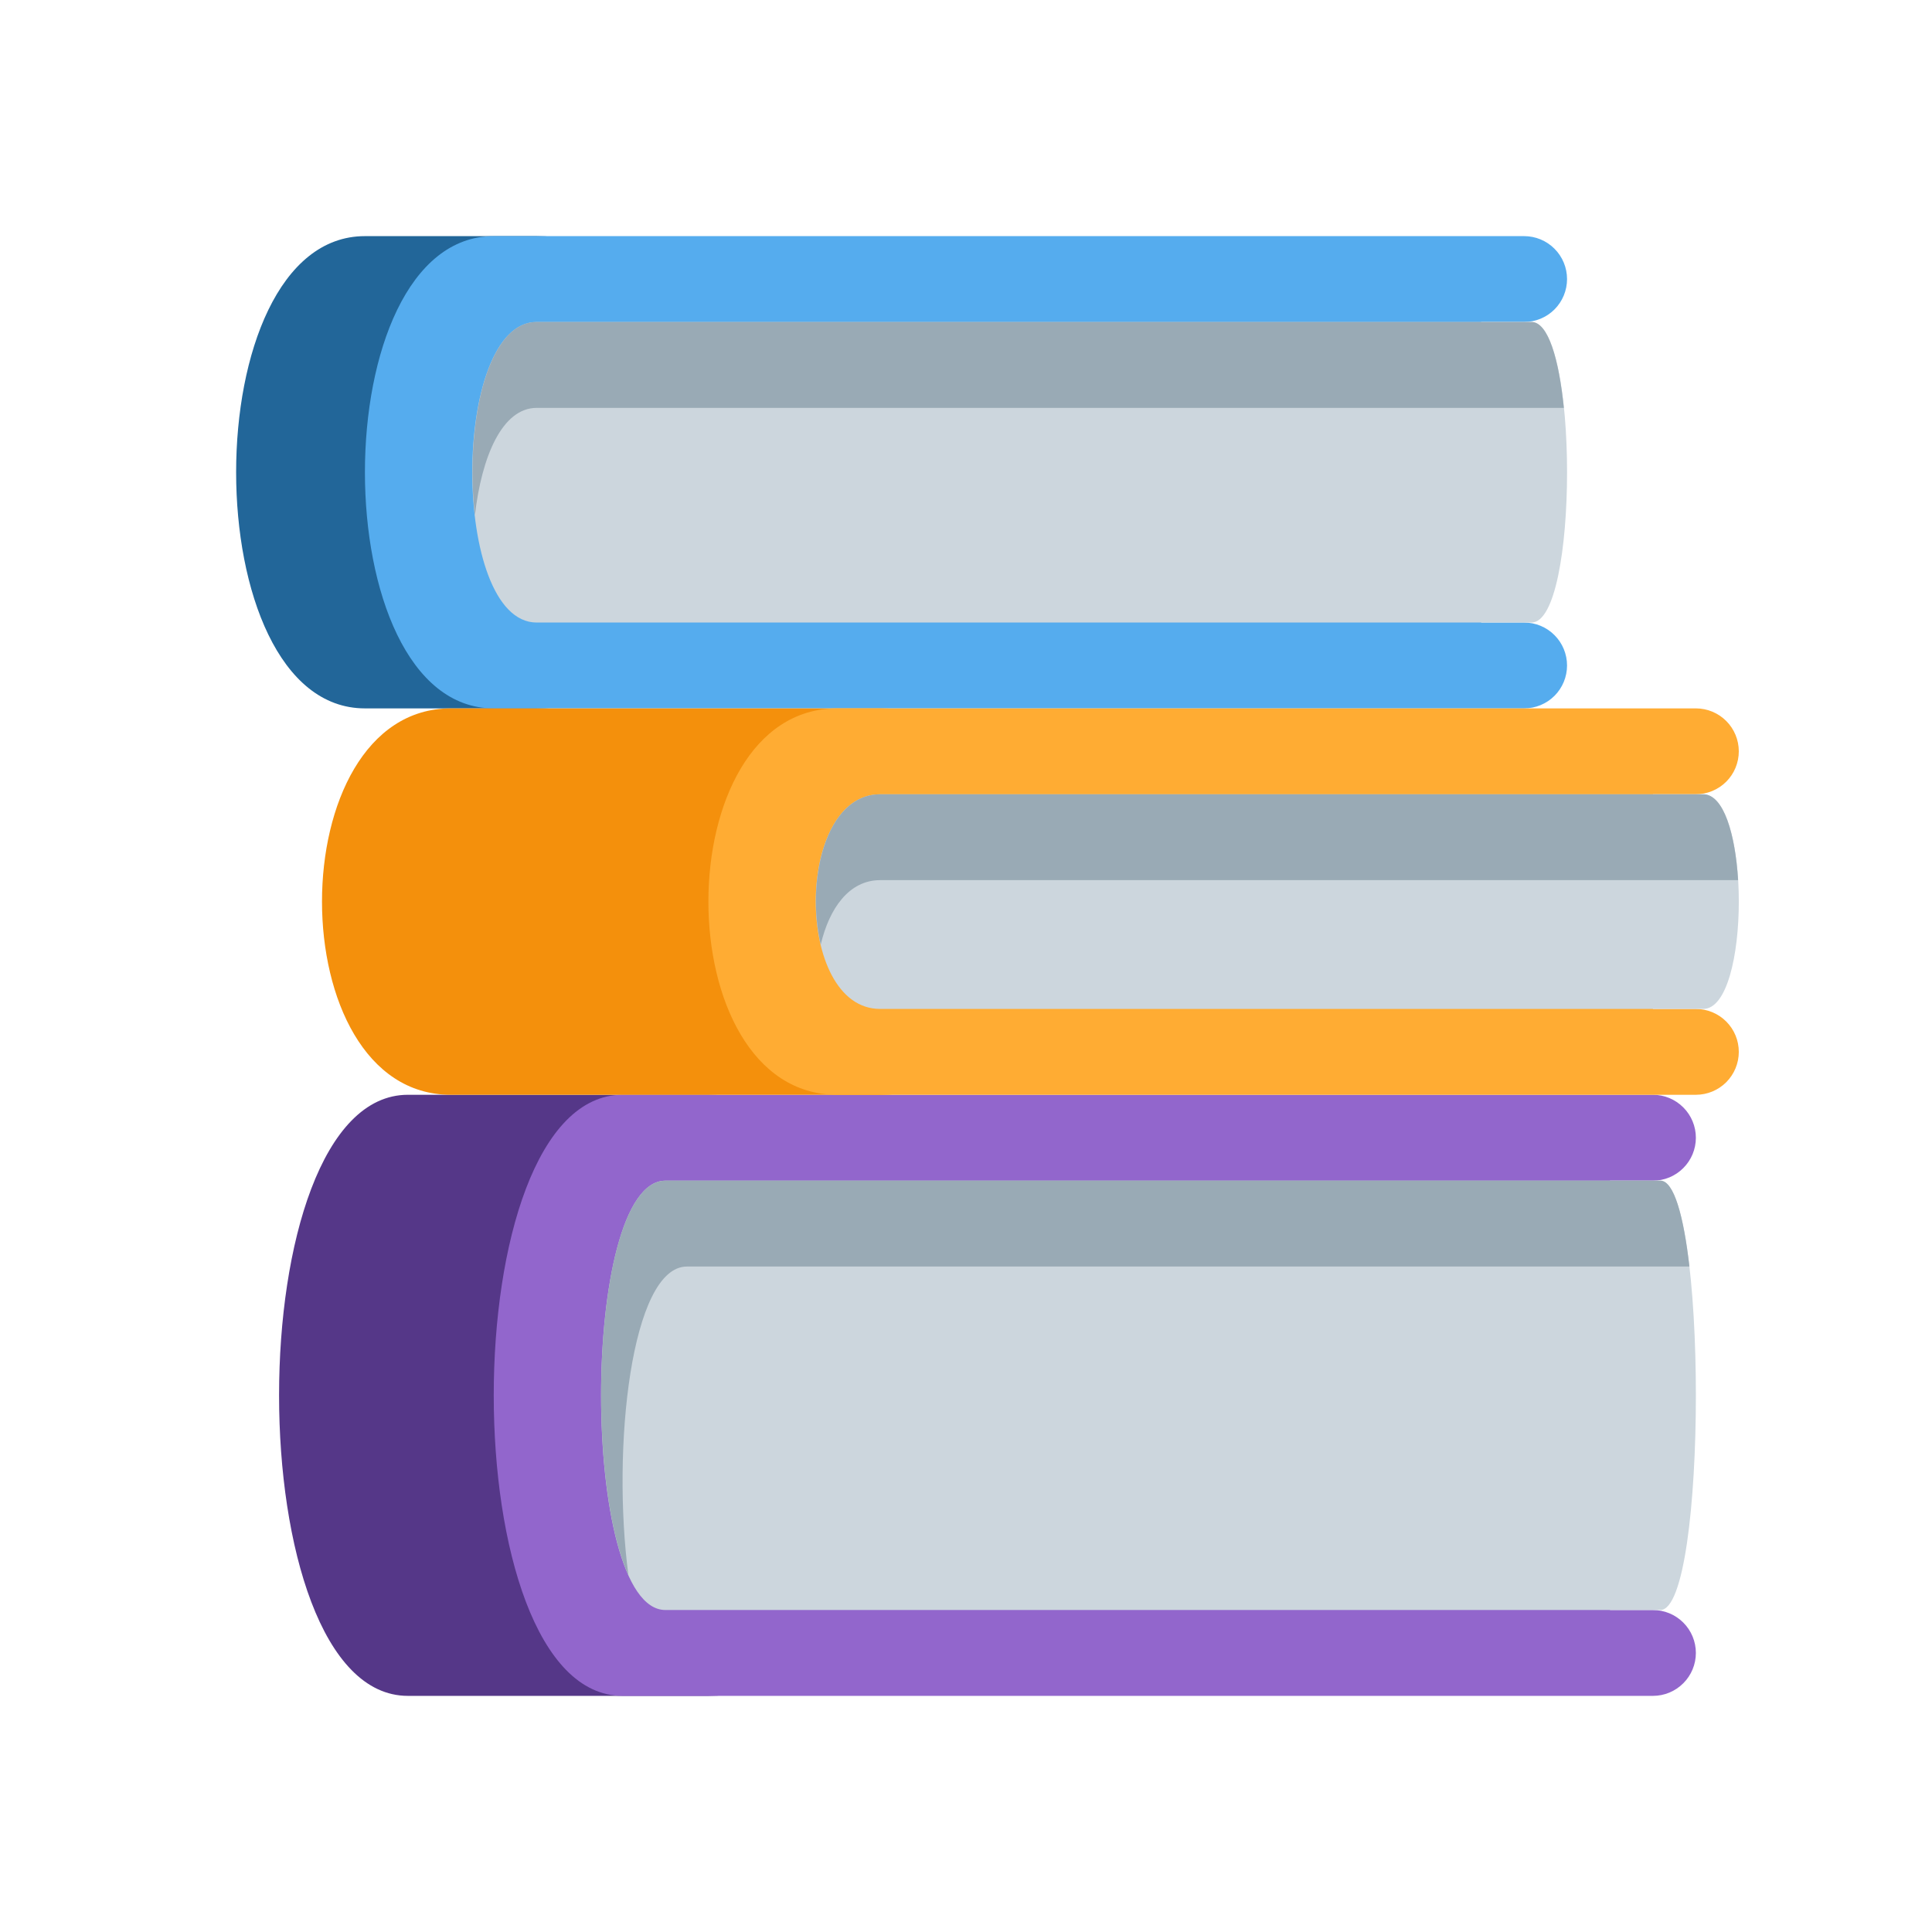
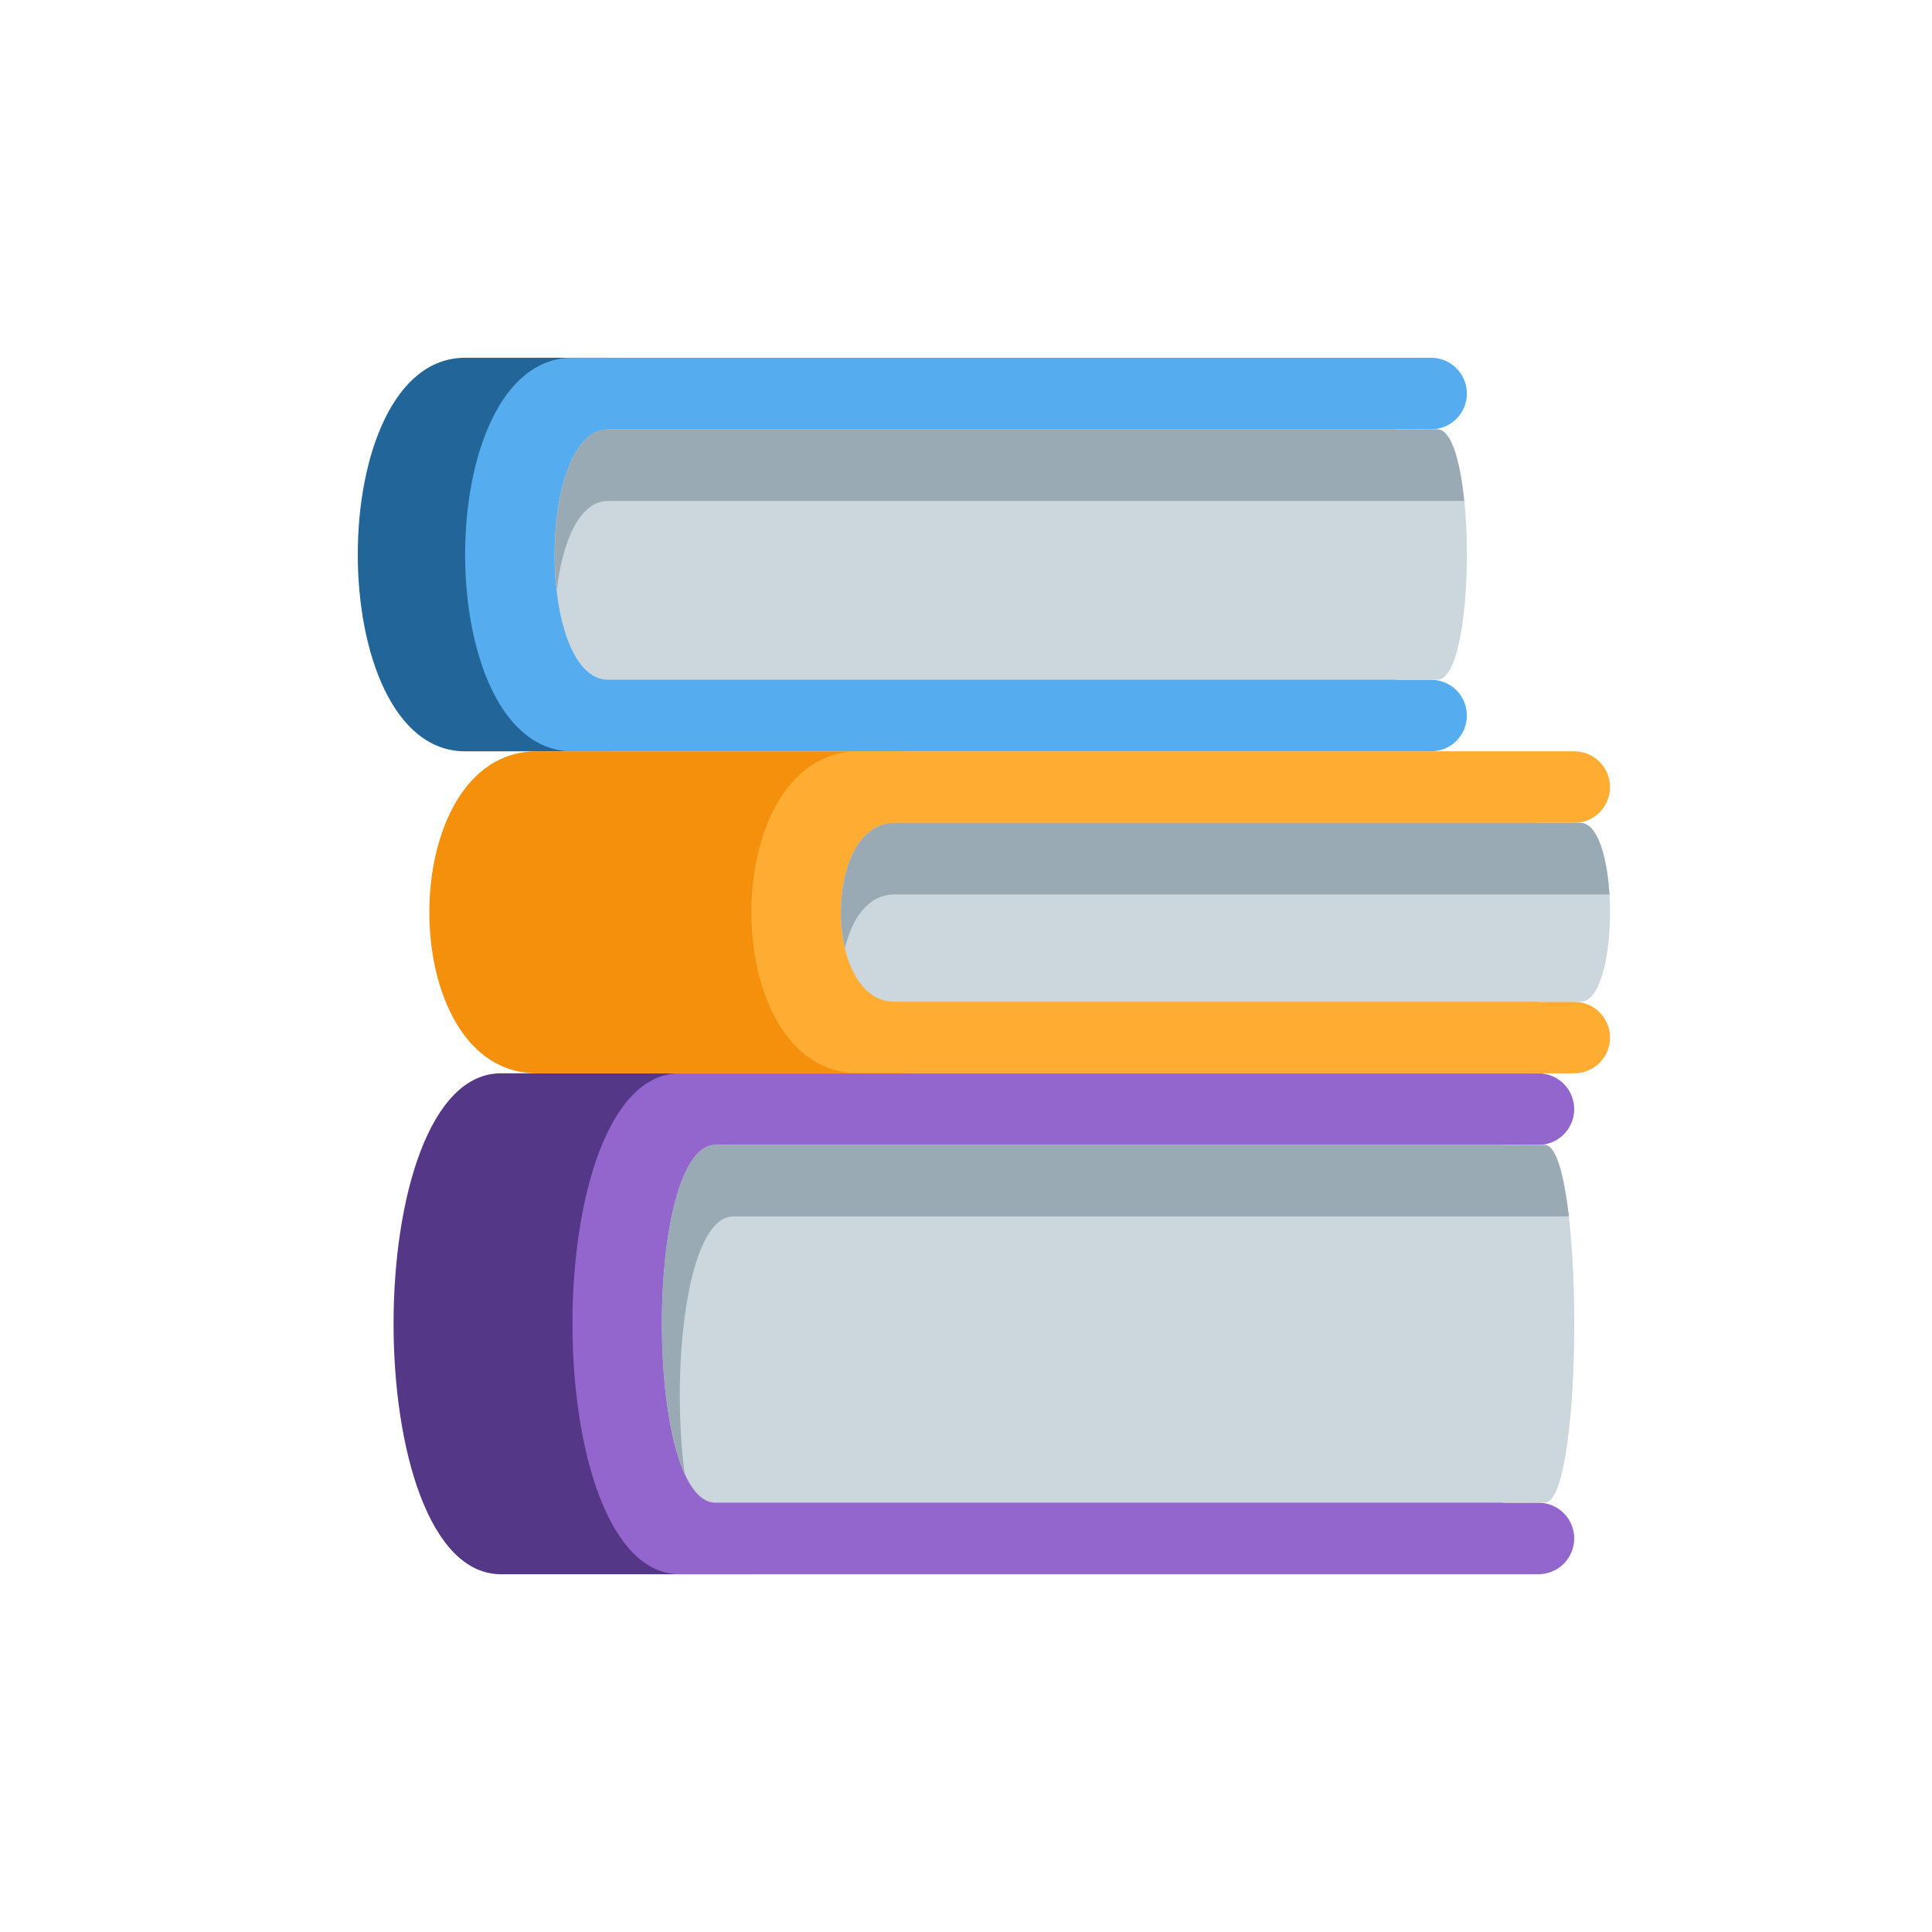
- <svg xmlns="http://www.w3.org/2000/svg" width="40" height="40" viewBox="-5 0 50 40" fill="none">
+ <svg xmlns="http://www.w3.org/2000/svg" width="40" height="40" viewBox="-10 0 60 40" fill="none">
  <path d="M16.667 34.444C16.667 36.899 15.788 38.889 13.333 38.889H5.556C1.111 38.889 1.111 23.333 5.556 23.333H13.333C15.788 23.333 16.667 25.323 16.667 27.778V34.444Z" fill="#553788" />
  <path d="M37.778 36.667H36.667V25.556H37.778C38.072 25.556 38.355 25.439 38.563 25.23C38.772 25.022 38.889 24.739 38.889 24.445C38.889 24.15 38.772 23.867 38.563 23.659C38.355 23.45 38.072 23.333 37.778 23.333H11.111C6.667 23.333 6.667 38.889 11.111 38.889H37.778C38.072 38.889 38.355 38.772 38.563 38.563C38.772 38.355 38.889 38.072 38.889 37.778C38.889 37.483 38.772 37.2 38.563 36.992C38.355 36.784 38.072 36.667 37.778 36.667Z" fill="#9266CC" />
  <path d="M37.969 36.667H12.222C10 36.667 10 25.555 12.222 25.555H37.969C39.196 25.555 39.196 36.667 37.969 36.667Z" fill="#CCD6DD" />
  <path d="M12.778 27.778H38.722C38.572 26.472 38.322 25.555 37.969 25.555H12.222C10.388 25.555 10.069 33.12 11.263 35.764C10.828 32.477 11.332 27.778 12.778 27.778Z" fill="#99AAB5" />
  <path d="M13.333 8.889C13.333 10.068 12.865 11.198 12.032 12.032C11.198 12.865 10.068 13.333 8.889 13.333H4.444C-2.71797e-05 13.333 -2.71797e-05 1.111 4.444 1.111H8.889C10.068 1.111 11.198 1.579 12.032 2.413C12.865 3.246 13.333 4.377 13.333 5.556V8.889Z" fill="#226699" />
  <path d="M34.444 11.111H33.333V3.333H34.444C34.739 3.333 35.022 3.216 35.23 3.008C35.438 2.8 35.555 2.517 35.555 2.222C35.555 1.928 35.438 1.645 35.23 1.437C35.022 1.228 34.739 1.111 34.444 1.111H7.778C3.333 1.111 3.333 13.333 7.778 13.333H34.444C34.739 13.333 35.022 13.216 35.23 13.008C35.438 12.8 35.555 12.517 35.555 12.222C35.555 11.928 35.438 11.645 35.23 11.437C35.022 11.228 34.739 11.111 34.444 11.111Z" fill="#55ACEE" />
  <path d="M34.636 11.111H8.889C6.667 11.111 6.667 3.333 8.889 3.333H34.636C35.862 3.333 35.862 11.111 34.636 11.111Z" fill="#CCD6DD" />
  <path d="M8.889 5.556H35.472C35.346 4.306 35.068 3.333 34.636 3.333H8.889C7.563 3.333 7.034 6.099 7.291 8.333C7.464 6.824 7.992 5.556 8.889 5.556Z" fill="#99AAB5" />
  <path d="M22.222 18.889C22.222 20.068 21.754 21.198 20.92 22.032C20.087 22.865 18.956 23.333 17.778 23.333H6.667C2.222 23.333 2.222 13.333 6.667 13.333H17.778C18.956 13.333 20.087 13.802 20.92 14.635C21.754 15.469 22.222 16.599 22.222 17.778V18.889Z" fill="#F4900C" />
  <path d="M38.889 21.111H37.778V15.556H38.889C39.184 15.556 39.466 15.438 39.675 15.23C39.883 15.022 40 14.739 40 14.444C40 14.15 39.883 13.867 39.675 13.659C39.466 13.45 39.184 13.333 38.889 13.333H16.667C12.222 13.333 12.222 23.333 16.667 23.333H38.889C39.184 23.333 39.466 23.216 39.675 23.008C39.883 22.799 40 22.517 40 22.222C40 21.927 39.883 21.645 39.675 21.437C39.466 21.228 39.184 21.111 38.889 21.111Z" fill="#FFAC33" />
  <path d="M39.08 21.111H17.778C15.556 21.111 15.556 15.556 17.778 15.556H39.08C40.307 15.556 40.307 21.111 39.08 21.111Z" fill="#CCD6DD" />
  <path d="M17.778 17.778H39.982C39.91 16.598 39.611 15.556 39.08 15.556H17.778C16.362 15.556 15.852 17.808 16.241 19.444C16.461 18.512 16.971 17.778 17.778 17.778Z" fill="#99AAB5" />
</svg>
